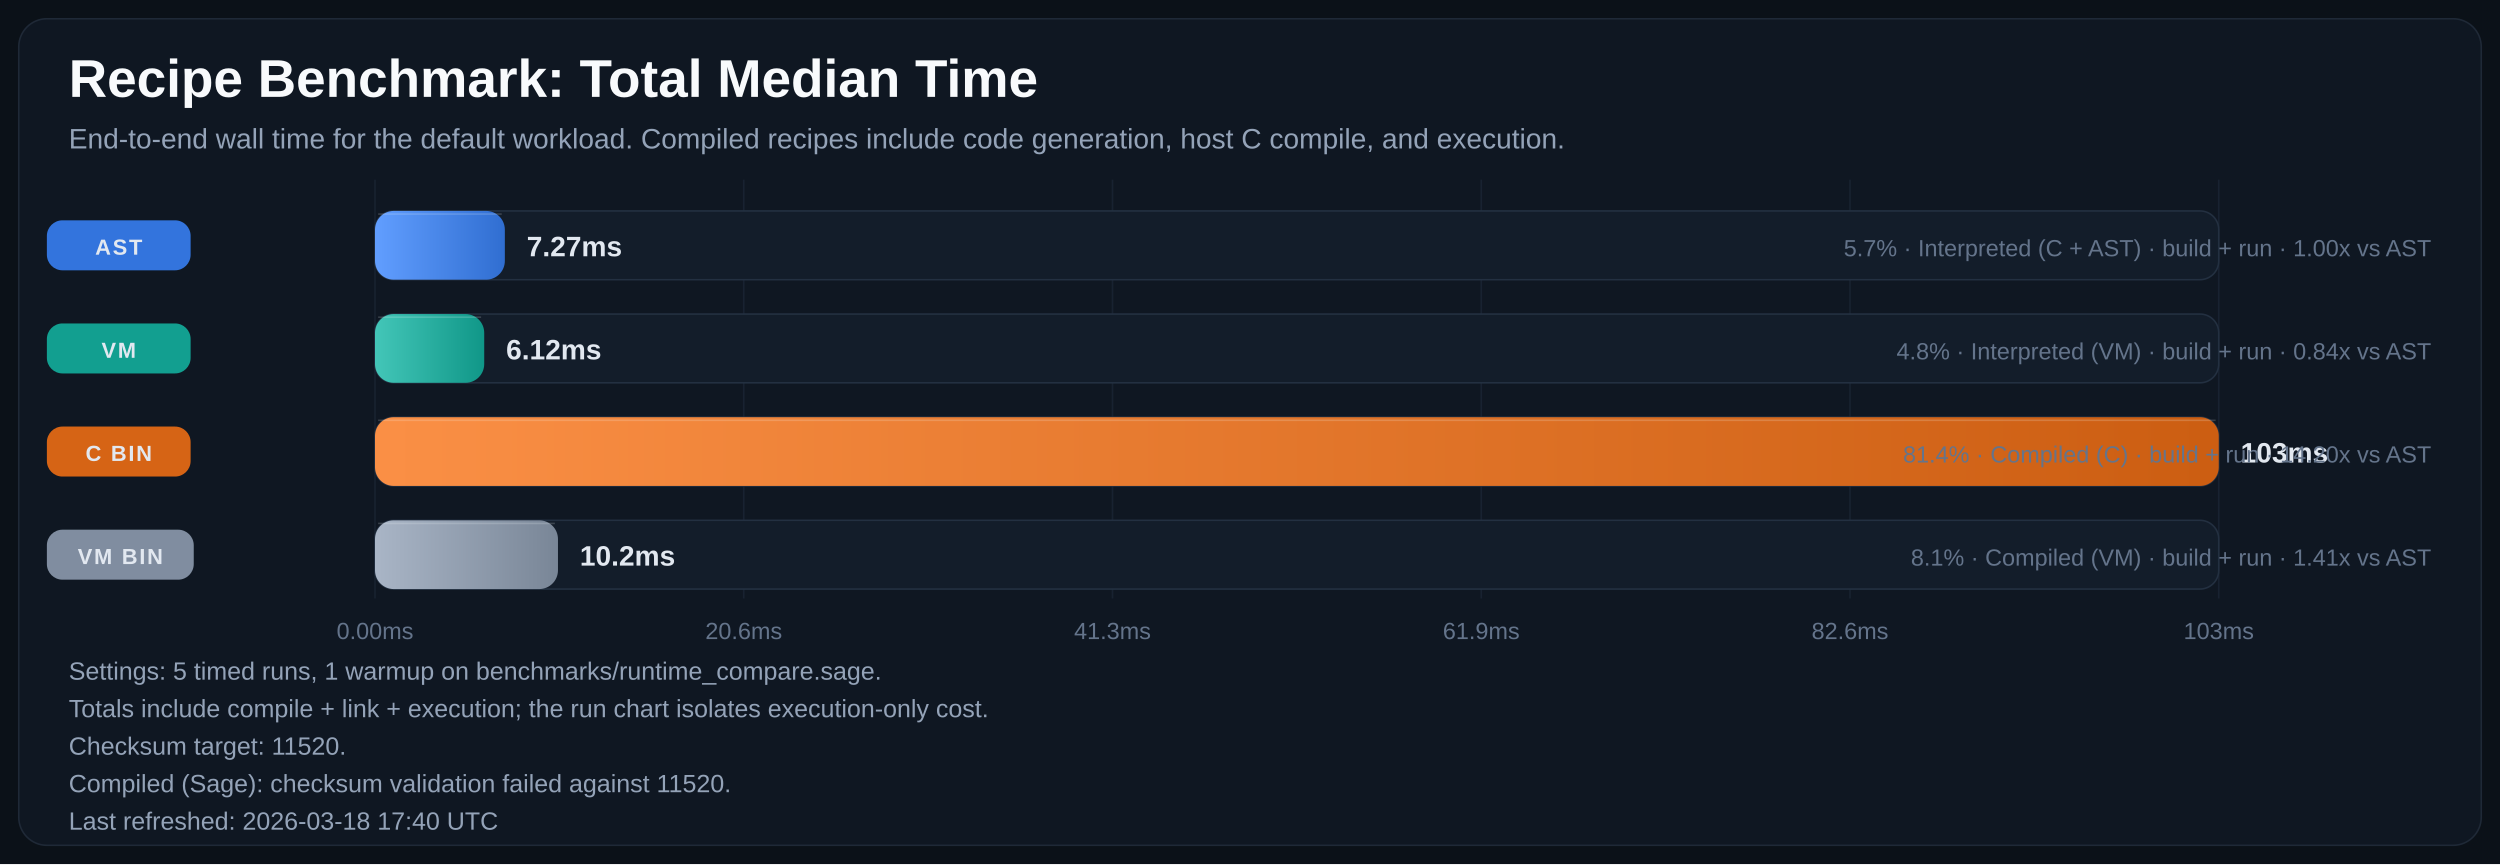
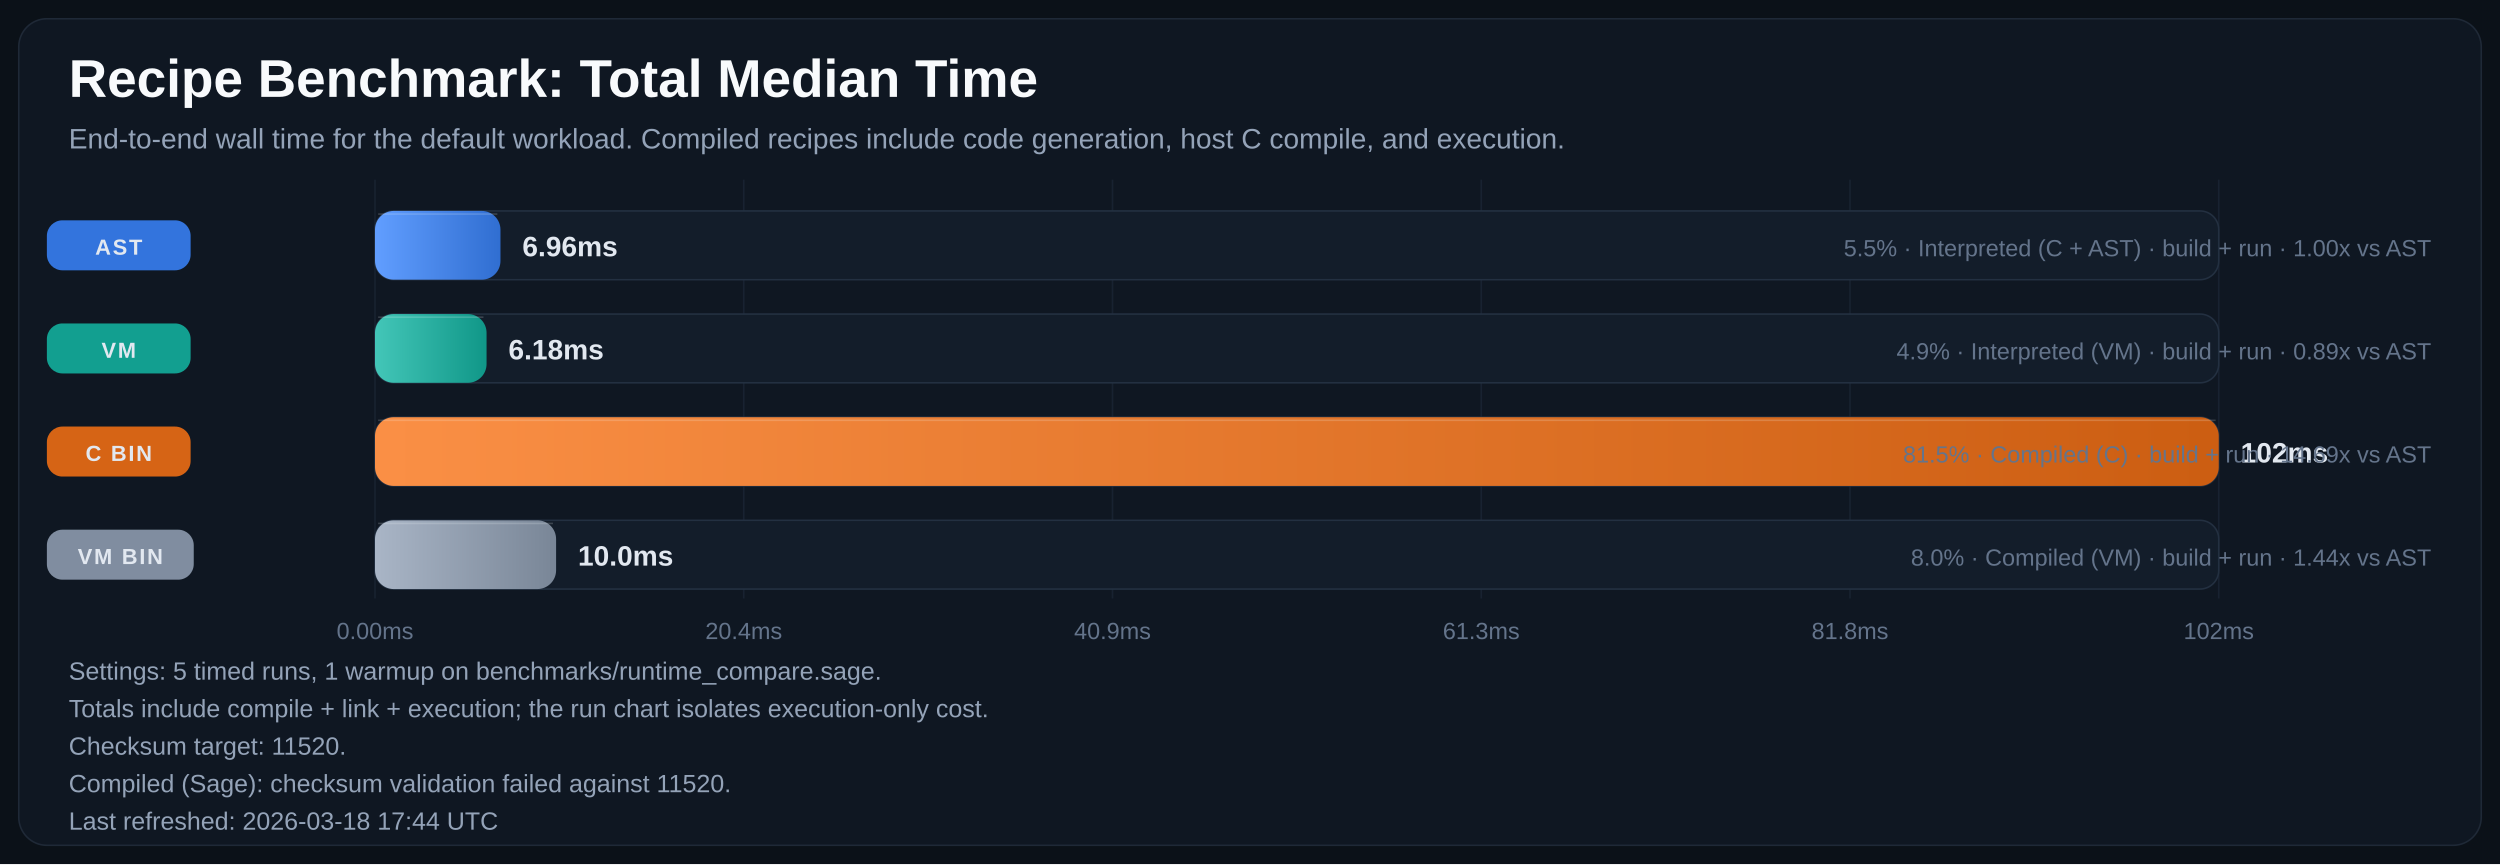
<svg xmlns="http://www.w3.org/2000/svg" width="1600" height="553" viewBox="0 0 1600 553" role="img" aria-labelledby="title desc">
  <defs>
    <linearGradient id="bar-gradient-0" x1="0%" y1="0%" x2="100%" y2="0%">
      <stop offset="0%" stop-color="#619EFF" />
      <stop offset="100%" stop-color="#306ED1" />
    </linearGradient>
    <linearGradient id="bar-gradient-1" x1="0%" y1="0%" x2="100%" y2="0%">
      <stop offset="0%" stop-color="#43C6B8" />
      <stop offset="100%" stop-color="#109788" />
    </linearGradient>
    <linearGradient id="bar-gradient-2" x1="0%" y1="0%" x2="100%" y2="0%">
      <stop offset="0%" stop-color="#FA8F45" />
      <stop offset="100%" stop-color="#CC5E12" />
    </linearGradient>
    <linearGradient id="bar-gradient-3" x1="0%" y1="0%" x2="100%" y2="0%">
      <stop offset="0%" stop-color="#A9B5C6" />
      <stop offset="100%" stop-color="#798697" />
    </linearGradient>
  </defs>
  <rect width="100%" height="100%" fill="#0B1118" />
  <rect x="12" y="12" width="1576" height="529" rx="18" fill="#0F1722" stroke="#1F2937" />
  <text x="44" y="62" fill="#F8FAFC" font-size="34" font-family="Segoe UI, Arial, sans-serif" font-weight="700">Recipe Benchmark: Total Median Time</text>
  <text x="44" y="95" fill="#94A3B8" font-size="18" font-family="Segoe UI, Arial, sans-serif">End-to-end wall time for the default workload. Compiled recipes include code generation, host C compile, and execution.</text>
  <line x1="240.0" y1="115" x2="240.0" y2="383" stroke="#182231" stroke-width="1" />
  <text x="240.0" y="409" text-anchor="middle" fill="#64748B" font-size="15" font-family="Segoe UI, Arial, sans-serif">0.00ms</text>
  <line x1="476.0" y1="115" x2="476.0" y2="383" stroke="#182231" stroke-width="1" />
-   <text x="476.0" y="409" text-anchor="middle" fill="#64748B" font-size="15" font-family="Segoe UI, Arial, sans-serif">20.6ms</text>
+   <text x="476.0" y="409" text-anchor="middle" fill="#64748B" font-size="15" font-family="Segoe UI, Arial, sans-serif">20.4ms</text>
  <line x1="712.0" y1="115" x2="712.0" y2="383" stroke="#182231" stroke-width="1" />
-   <text x="712.0" y="409" text-anchor="middle" fill="#64748B" font-size="15" font-family="Segoe UI, Arial, sans-serif">41.3ms</text>
+   <text x="712.0" y="409" text-anchor="middle" fill="#64748B" font-size="15" font-family="Segoe UI, Arial, sans-serif">40.9ms</text>
  <line x1="948.0" y1="115" x2="948.0" y2="383" stroke="#182231" stroke-width="1" />
-   <text x="948.0" y="409" text-anchor="middle" fill="#64748B" font-size="15" font-family="Segoe UI, Arial, sans-serif">61.9ms</text>
+   <text x="948.0" y="409" text-anchor="middle" fill="#64748B" font-size="15" font-family="Segoe UI, Arial, sans-serif">61.3ms</text>
  <line x1="1184.0" y1="115" x2="1184.0" y2="383" stroke="#182231" stroke-width="1" />
-   <text x="1184.0" y="409" text-anchor="middle" fill="#64748B" font-size="15" font-family="Segoe UI, Arial, sans-serif">82.6ms</text>
+   <text x="1184.0" y="409" text-anchor="middle" fill="#64748B" font-size="15" font-family="Segoe UI, Arial, sans-serif">81.8ms</text>
  <line x1="1420.0" y1="115" x2="1420.0" y2="383" stroke="#182231" stroke-width="1" />
-   <text x="1420.0" y="409" text-anchor="middle" fill="#64748B" font-size="15" font-family="Segoe UI, Arial, sans-serif">103ms</text>
+   <text x="1420.0" y="409" text-anchor="middle" fill="#64748B" font-size="15" font-family="Segoe UI, Arial, sans-serif">102ms</text>
  <rect x="30" y="141.0" width="92" height="32" rx="10" fill="#3479E6" opacity="0.95" />
  <text x="76.0" y="163.0" text-anchor="middle" fill="#E2E8F0" font-size="14" font-family="Segoe UI, Arial, sans-serif" font-weight="700" letter-spacing="1.1">AST</text>
  <rect x="240" y="135" width="1180" height="44" rx="12" fill="#131D2A" stroke="#233041" />
-   <rect x="240" y="135" width="83.1" height="44" rx="12" fill="url(#bar-gradient-0)" />
-   <line x1="242.0" y1="137.0" x2="321.1" y2="137.0" stroke="#F8FAFC" stroke-opacity="0.18" />
-   <text x="337.1" y="164.0" fill="#E2E8F0" font-size="18" font-family="Segoe UI, Arial, sans-serif" font-weight="700">7.27ms</text>
-   <text x="1556" y="164.0" text-anchor="end" fill="#64748B" font-size="15" font-family="Segoe UI, Arial, sans-serif">5.7% · Interpreted (C + AST) · build + run · 1.00x vs AST</text>
+   <rect x="240" y="135" width="80.3" height="44" rx="12" fill="url(#bar-gradient-0)" />
+   <line x1="242.0" y1="137.0" x2="318.3" y2="137.0" stroke="#F8FAFC" stroke-opacity="0.18" />
+   <text x="334.3" y="164.0" fill="#E2E8F0" font-size="18" font-family="Segoe UI, Arial, sans-serif" font-weight="700">6.96ms</text>
+   <text x="1556" y="164.0" text-anchor="end" fill="#64748B" font-size="15" font-family="Segoe UI, Arial, sans-serif">5.5% · Interpreted (C + AST) · build + run · 1.00x vs AST</text>
  <rect x="30" y="207.0" width="92" height="32" rx="10" fill="#12A695" opacity="0.95" />
  <text x="76.0" y="229.0" text-anchor="middle" fill="#E2E8F0" font-size="14" font-family="Segoe UI, Arial, sans-serif" font-weight="700" letter-spacing="1.1">VM</text>
  <rect x="240" y="201" width="1180" height="44" rx="12" fill="#131D2A" stroke="#233041" />
-   <rect x="240" y="201" width="69.9" height="44" rx="12" fill="url(#bar-gradient-1)" />
-   <line x1="242.0" y1="203.0" x2="307.9" y2="203.0" stroke="#F8FAFC" stroke-opacity="0.18" />
-   <text x="323.9" y="230.0" fill="#E2E8F0" font-size="18" font-family="Segoe UI, Arial, sans-serif" font-weight="700">6.12ms</text>
-   <text x="1556" y="230.0" text-anchor="end" fill="#64748B" font-size="15" font-family="Segoe UI, Arial, sans-serif">4.8% · Interpreted (VM) · build + run · 0.84x vs AST</text>
+   <rect x="240" y="201" width="71.4" height="44" rx="12" fill="url(#bar-gradient-1)" />
+   <line x1="242.0" y1="203.0" x2="309.4" y2="203.0" stroke="#F8FAFC" stroke-opacity="0.18" />
+   <text x="325.4" y="230.0" fill="#E2E8F0" font-size="18" font-family="Segoe UI, Arial, sans-serif" font-weight="700">6.18ms</text>
+   <text x="1556" y="230.0" text-anchor="end" fill="#64748B" font-size="15" font-family="Segoe UI, Arial, sans-serif">4.9% · Interpreted (VM) · build + run · 0.89x vs AST</text>
  <rect x="30" y="273.0" width="92" height="32" rx="10" fill="#E06814" opacity="0.95" />
  <text x="76.0" y="295.0" text-anchor="middle" fill="#E2E8F0" font-size="14" font-family="Segoe UI, Arial, sans-serif" font-weight="700" letter-spacing="1.1">C BIN</text>
  <rect x="240" y="267" width="1180" height="44" rx="12" fill="#131D2A" stroke="#233041" />
  <rect x="240" y="267" width="1180.0" height="44" rx="12" fill="url(#bar-gradient-2)" />
  <line x1="242.0" y1="269.0" x2="1418.0" y2="269.0" stroke="#F8FAFC" stroke-opacity="0.18" />
-   <text x="1434.0" y="296.0" fill="#E2E8F0" font-size="18" font-family="Segoe UI, Arial, sans-serif" font-weight="700">103ms</text>
-   <text x="1556" y="296.0" text-anchor="end" fill="#64748B" font-size="15" font-family="Segoe UI, Arial, sans-serif">81.4% · Compiled (C) · build + run · 14.20x vs AST</text>
+   <text x="1434.0" y="296.0" fill="#E2E8F0" font-size="18" font-family="Segoe UI, Arial, sans-serif" font-weight="700">102ms</text>
+   <text x="1556" y="296.0" text-anchor="end" fill="#64748B" font-size="15" font-family="Segoe UI, Arial, sans-serif">81.5% · Compiled (C) · build + run · 14.69x vs AST</text>
  <rect x="30" y="339.0" width="94" height="32" rx="10" fill="#8593A6" opacity="0.95" />
  <text x="77.0" y="361.0" text-anchor="middle" fill="#E2E8F0" font-size="14" font-family="Segoe UI, Arial, sans-serif" font-weight="700" letter-spacing="1.1">VM BIN</text>
  <rect x="240" y="333" width="1180" height="44" rx="12" fill="#131D2A" stroke="#233041" />
-   <rect x="240" y="333" width="117.1" height="44" rx="12" fill="url(#bar-gradient-3)" />
-   <line x1="242.0" y1="335.0" x2="355.1" y2="335.0" stroke="#F8FAFC" stroke-opacity="0.18" />
-   <text x="371.1" y="362.0" fill="#E2E8F0" font-size="18" font-family="Segoe UI, Arial, sans-serif" font-weight="700">10.2ms</text>
-   <text x="1556" y="362.0" text-anchor="end" fill="#64748B" font-size="15" font-family="Segoe UI, Arial, sans-serif">8.1% · Compiled (VM) · build + run · 1.41x vs AST</text>
+   <rect x="240" y="333" width="115.9" height="44" rx="12" fill="url(#bar-gradient-3)" />
+   <line x1="242.0" y1="335.0" x2="353.9" y2="335.0" stroke="#F8FAFC" stroke-opacity="0.18" />
+   <text x="369.9" y="362.0" fill="#E2E8F0" font-size="18" font-family="Segoe UI, Arial, sans-serif" font-weight="700">10.0ms</text>
+   <text x="1556" y="362.0" text-anchor="end" fill="#64748B" font-size="15" font-family="Segoe UI, Arial, sans-serif">8.0% · Compiled (VM) · build + run · 1.44x vs AST</text>
  <text x="44" y="435" fill="#94A3B8" font-size="16" font-family="Segoe UI, Arial, sans-serif">Settings: 5 timed runs, 1 warmup on benchmarks/runtime_compare.sage.</text>
  <text x="44" y="459" fill="#94A3B8" font-size="16" font-family="Segoe UI, Arial, sans-serif">Totals include compile + link + execution; the run chart isolates execution-only cost.</text>
  <text x="44" y="483" fill="#94A3B8" font-size="16" font-family="Segoe UI, Arial, sans-serif">Checksum target: 11520.</text>
  <text x="44" y="507" fill="#94A3B8" font-size="16" font-family="Segoe UI, Arial, sans-serif">Compiled (Sage): checksum validation failed against 11520.</text>
-   <text x="44" y="531" fill="#94A3B8" font-size="16" font-family="Segoe UI, Arial, sans-serif">Last refreshed: 2026-03-18 17:40 UTC</text>
+   <text x="44" y="531" fill="#94A3B8" font-size="16" font-family="Segoe UI, Arial, sans-serif">Last refreshed: 2026-03-18 17:44 UTC</text>
</svg>
